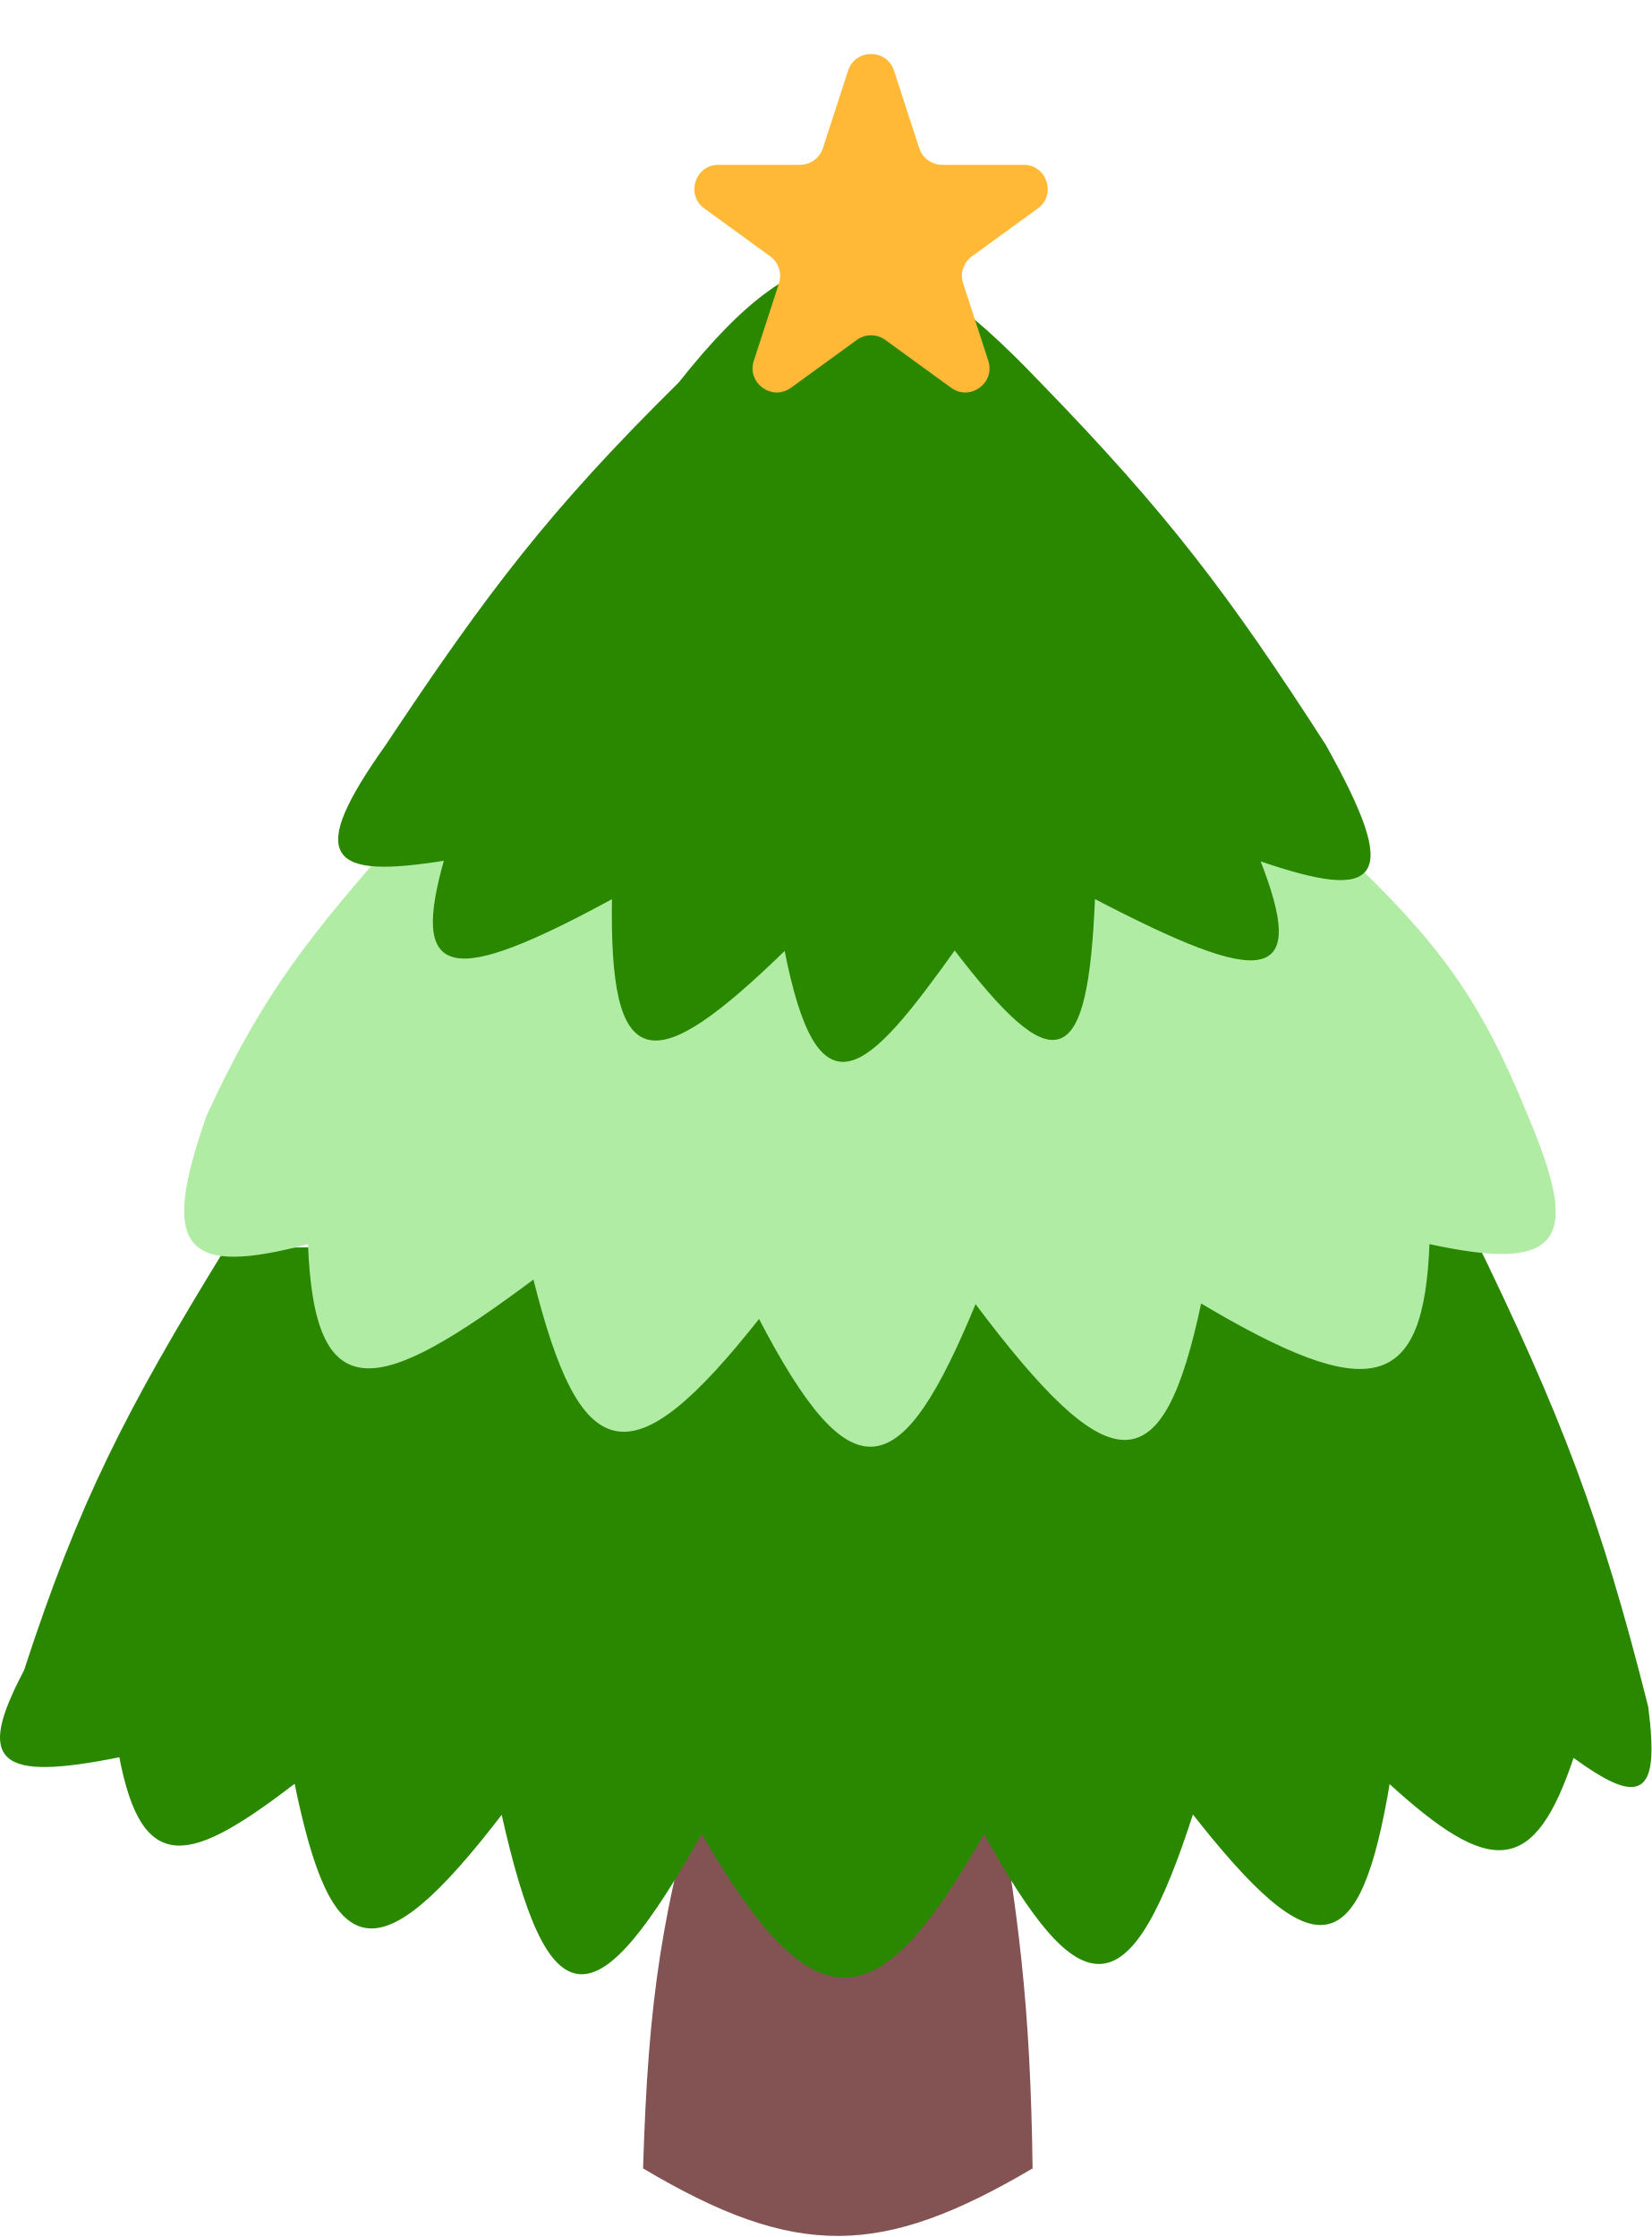
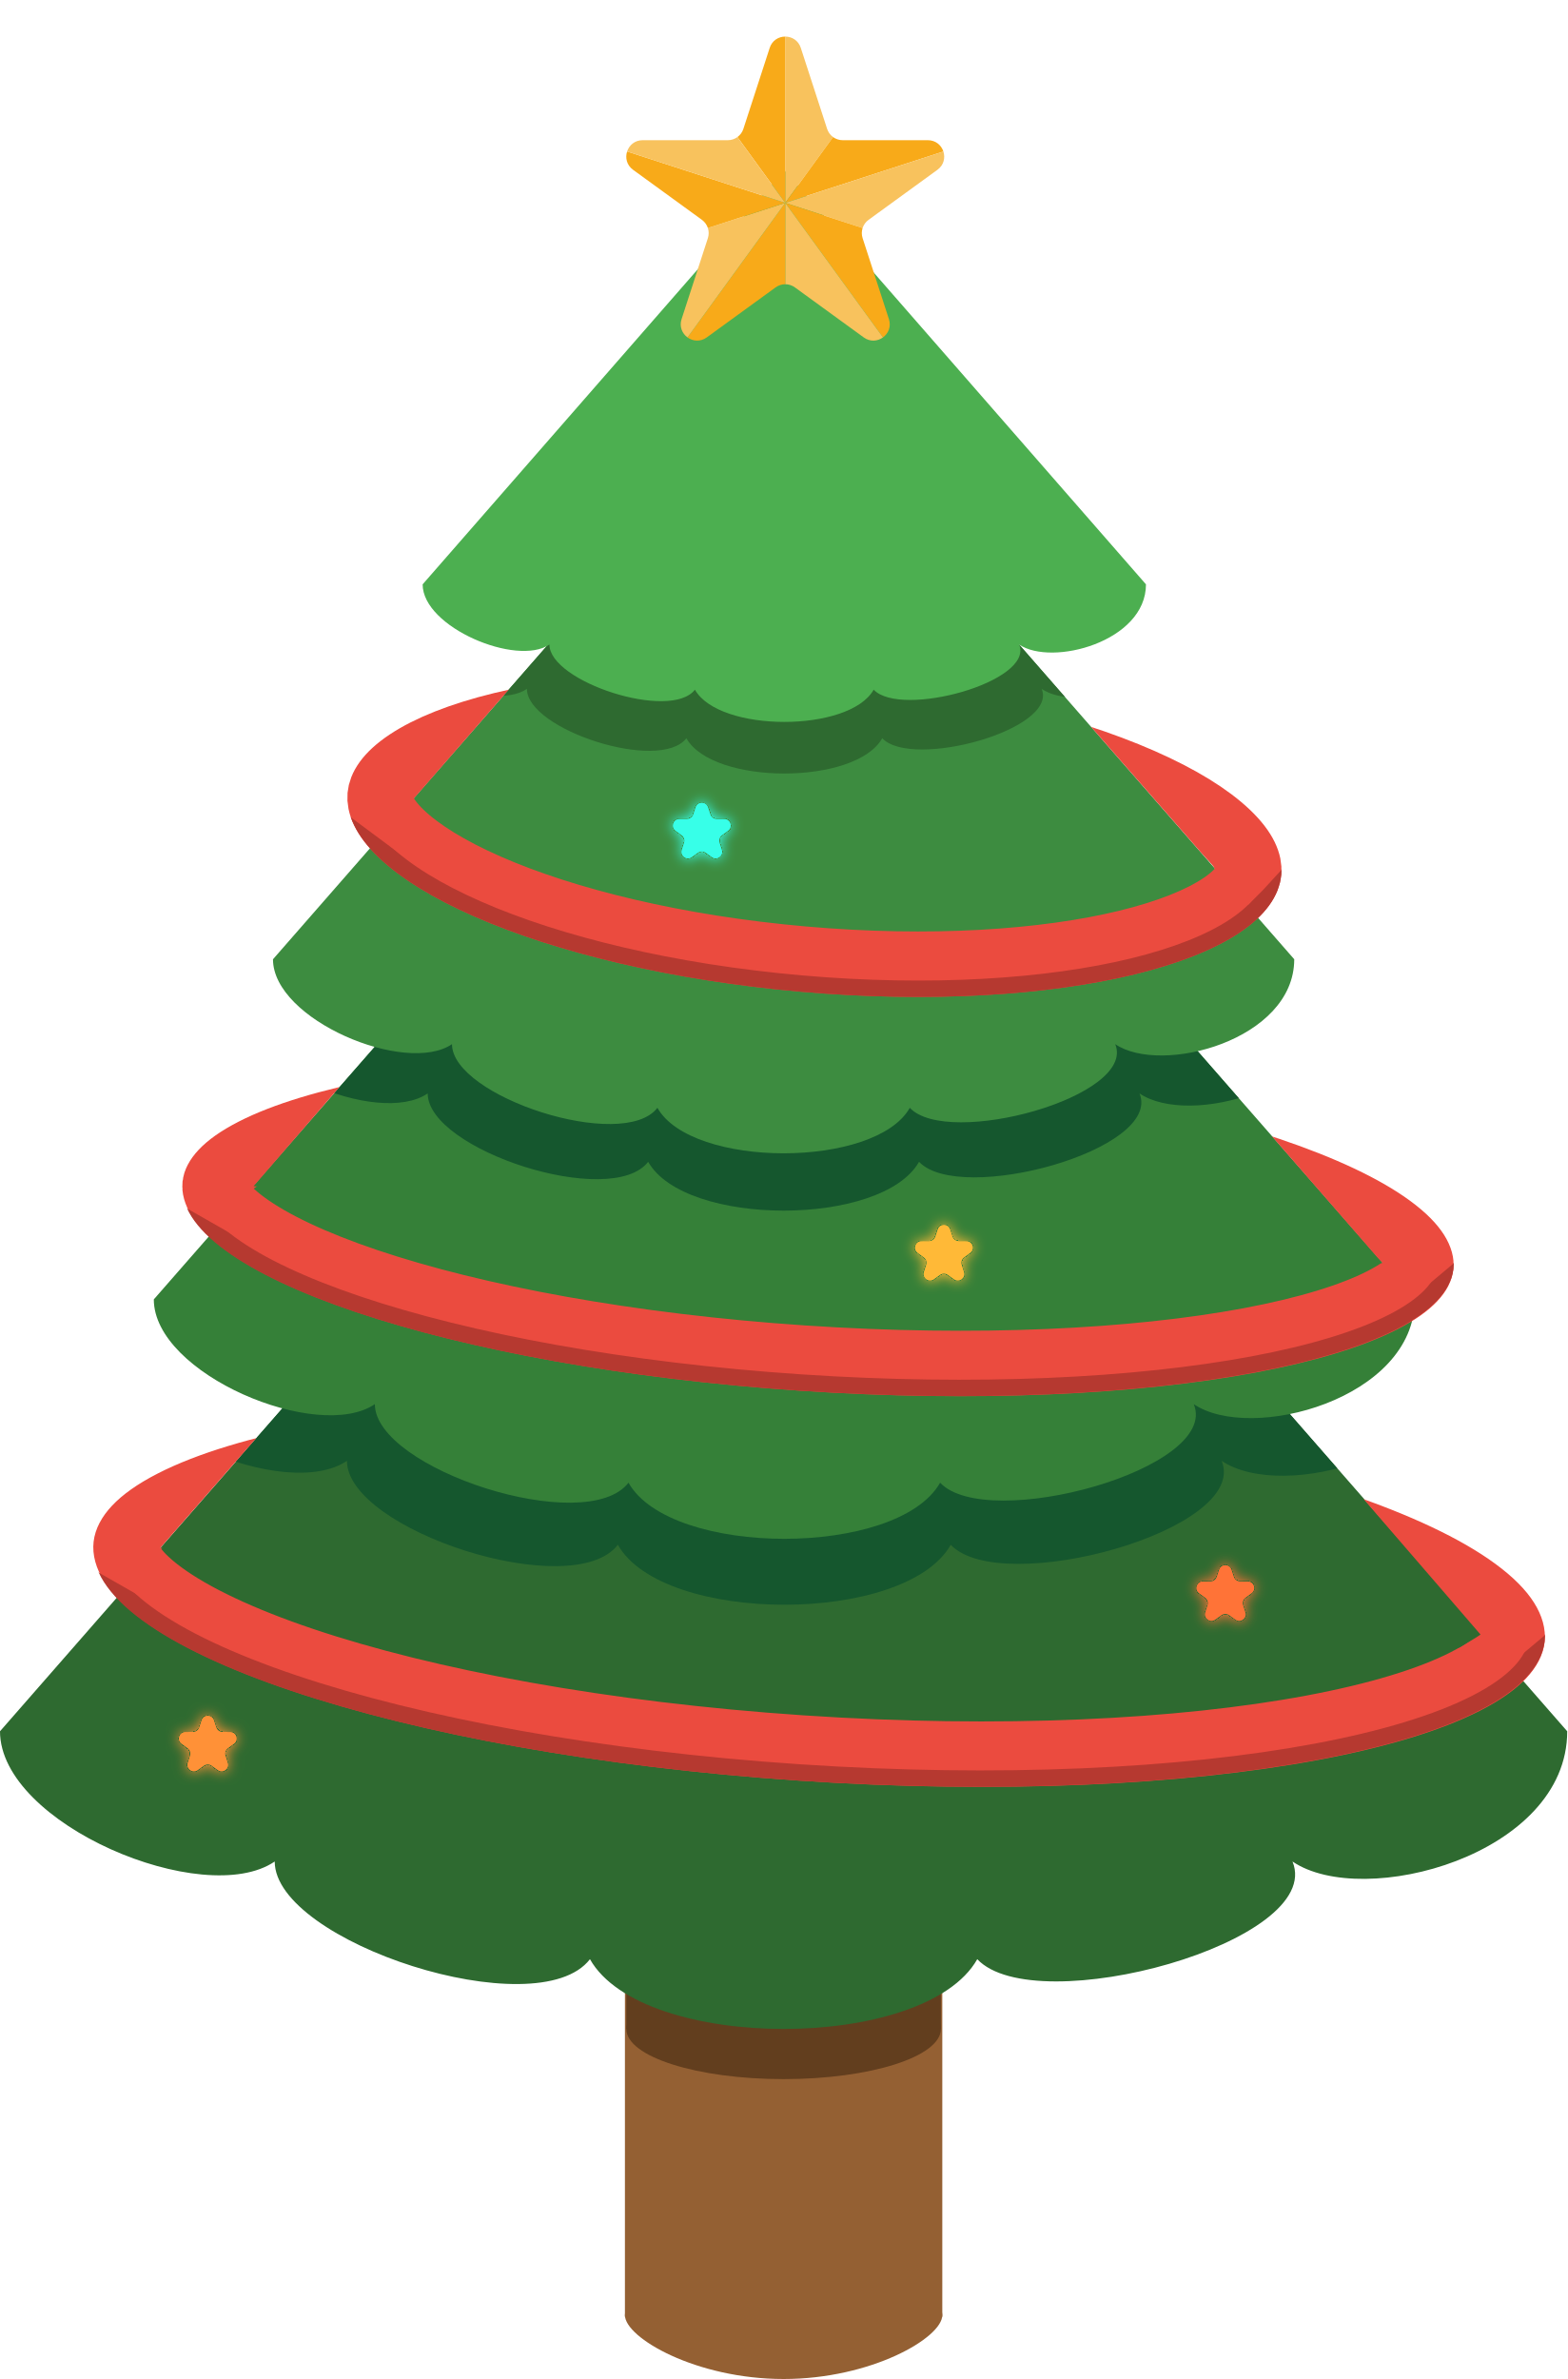
- <svg xmlns="http://www.w3.org/2000/svg" width="547" height="741" viewBox="0 0 547 741" fill="none">
-   <path d="M235 581C219.656 632.181 215.206 662.267 213.5 718C263.969 747.953 291.998 747.097 341.5 718C340.754 664.441 337.099 634.453 327.5 581H235Z" fill="#835353" stroke="#835353" />
-   <path d="M74.919 414C42.133 467.395 26.549 497.776 8.419 553.5C-7.409 583.527 -0.789 589.712 39.919 581.5C47.492 621.421 62.803 616.943 97.919 590C110.069 649.626 124.155 655.291 166.419 600C182.271 671.295 197.256 669.074 232.419 606.5C270.606 672.911 290.968 668.23 325.919 606.5C358.756 665.99 373.91 665.238 394.919 600C436.059 652.598 449.998 649.422 459.919 590C494.016 621.27 507.829 620.948 520.919 581.5C543.791 598.196 549.108 594.551 545.419 565.5C529.812 503.349 516.727 469.14 487.419 409L74.919 414Z" fill="#298800" stroke="#298800" />
-   <path d="M126.981 283H444.981C476.074 312.498 489.903 331.104 505.481 369.5C522.384 409.548 518.796 421.562 472.981 411.5C471.122 460.506 454.379 464.862 397.481 431C384.755 491.309 368.668 491.942 322.981 431C298.005 491.773 282.486 495.645 251.481 436C208.7 490.311 192.7 486.114 176.981 423C124.734 462.096 104.491 466.982 102.481 411.5C61.34 422.418 53.263 413.944 68.981 369.5C85.352 334.195 98.588 315.389 126.981 283Z" fill="#B1ECA5" stroke="#B1ECA5" />
-   <path d="M225.19 127.012C268.309 72.515 294.498 74.823 344.19 127.012C386.317 170.387 406.488 197.01 438.69 247.012C463.374 291.24 457.752 298.717 416.69 284.512C432.737 325.309 419.816 327.11 362.19 297.012C359.874 355.009 349.485 357.633 316.19 314.012C286.594 355.416 271.378 371.247 260.19 314.012C215.807 357.259 202.209 356.053 203.19 297.012C148.122 326.993 136.572 323.65 147.69 284.512C109.419 290.68 101.5 284.577 128.19 247.012C161.938 196.228 182.415 169.232 225.19 127.012Z" fill="#298800" stroke="#298800" />
-   <path d="M280.891 23.416C283.286 16.046 293.713 16.046 296.108 23.416L304.44 49.06C305.511 52.356 308.583 54.588 312.048 54.588L339.012 54.588C346.761 54.588 349.983 64.505 343.714 69.06L321.9 84.908C319.096 86.945 317.923 90.556 318.994 93.853L327.326 119.496C329.721 126.866 321.285 132.995 315.015 128.44L293.202 112.592C290.398 110.555 286.601 110.555 283.797 112.592L261.984 128.44C255.714 132.995 247.278 126.866 249.673 119.496L258.005 93.853C259.076 90.556 257.903 86.945 255.099 84.908L233.285 69.06C227.016 64.505 230.238 54.588 237.988 54.588L264.951 54.588C268.416 54.588 271.488 52.356 272.559 49.06L280.891 23.416Z" fill="#FFB937" />
+ <svg xmlns="http://www.w3.org/2000/svg" width="479" height="727" viewBox="0 0 479 727" fill="none">
+   <rect x="191" y="564" width="97" height="144" fill="#946033" />
+   <rect x="191.431" y="591.562" width="96.139" height="28.467" fill="#623E1E" />
+   <ellipse cx="239.5" cy="620.029" rx="48.069" ry="15.329" fill="#623E1E" />
+   <path d="M0 529.062L239.5 255.212L479 529.062C479 566.965 416.602 583.547 395.037 568.86C405.131 593.497 316.58 617.66 298.687 598.709C282.628 627.136 196.372 627.136 180.313 598.709C164.255 619.555 83.963 593.497 83.963 568.86C62.398 583.547 0 557.489 0 529.062Z" fill="#2E6A30" />
+   <mask id="mask0_124_558" style="mask-type:alpha" maskUnits="userSpaceOnUse" x="0" y="255" width="479" height="366">
+     <path d="M0 529.062L239.5 255.212L479 529.062C479 566.965 416.602 583.547 395.037 568.86C405.131 593.497 316.58 617.66 298.687 598.709C282.628 627.136 196.372 627.136 180.313 598.709C164.255 619.555 83.963 593.497 83.963 568.86C62.398 583.547 0 557.489 0 529.062Z" fill="#2E6A30" />
+   </mask>
+   <g mask="url(#mask0_124_558)">
+     <path d="M33.881 412.204L239.712 176.818L445.542 412.204C445.542 444.783 391.916 459.037 373.383 446.412C382.058 467.589 305.956 488.358 290.578 472.068C276.777 496.503 202.646 496.503 188.846 472.068C175.045 489.987 106.04 467.589 106.04 446.412C87.508 459.037 33.881 436.638 33.881 412.204Z" fill="#15572E" />
+   </g>
+   <path d="M47.011 397.081L239.712 176.818L432.413 397.081C432.413 427.567 382.207 440.905 364.857 429.092C372.978 448.908 301.731 468.343 287.333 453.1C274.413 475.964 205.011 475.964 192.09 453.1C179.17 469.867 114.567 448.908 114.567 429.092C97.216 440.905 47.011 419.946 47.011 397.081Z" fill="#358038" />
+   <mask id="mask1_124_558" style="mask-type:alpha" maskUnits="userSpaceOnUse" x="47" y="176" width="386" height="295">
+     <path d="M47.011 397.081L239.712 176.818L432.413 397.081C432.413 427.567 382.207 440.905 364.857 429.092C372.978 448.908 301.731 468.343 287.333 453.1C274.413 475.964 205.011 475.964 192.09 453.1C179.17 469.867 114.567 448.908 114.567 429.092C97.216 440.905 47.011 419.946 47.011 397.081Z" fill="#358038" />
+   </mask>
+   <g mask="url(#mask1_124_558)">
+     <path d="M71.999 306.29L239.5 114.628L407.002 306.29C407.002 332.818 363.362 344.424 348.28 334.144C355.34 351.387 293.409 368.298 280.894 355.035C269.663 374.93 209.337 374.93 198.106 355.035C186.875 369.625 130.72 351.387 130.72 334.144C115.639 344.424 71.999 326.186 71.999 306.29Z" fill="#15572E" />
+   </g>
+   <path d="M83.433 293.14L239.5 114.628L395.567 293.14C395.567 317.847 354.906 328.657 340.854 319.083C347.431 335.143 289.728 350.894 278.068 338.54C267.604 357.071 211.396 357.071 200.932 338.54C190.467 352.129 138.146 335.143 138.146 319.083C124.094 328.657 83.433 311.67 83.433 293.14Z" fill="#3D8C40" />
+   <mask id="mask2_124_558" style="mask-type:alpha" maskUnits="userSpaceOnUse" x="83" y="114" width="313" height="239">
+     <path d="M83.433 293.14L239.5 114.628L395.567 293.14C395.567 317.847 354.906 328.657 340.854 319.083C347.431 335.143 289.728 350.894 278.068 338.54C267.604 357.071 211.396 357.071 200.932 338.54C190.467 352.129 138.146 335.143 138.146 319.083C124.094 328.657 83.433 311.67 83.433 293.14Z" fill="#3D8C40" />
+   </mask>
+   <g mask="url(#mask2_124_558)">
+     <path d="M118.585 190.404L239.711 52L360.838 190.404C360.838 209.561 329.28 217.942 318.374 210.519C323.479 222.97 278.695 235.182 269.645 225.604C261.523 239.971 217.899 239.971 209.778 225.604C201.656 236.14 161.049 222.97 161.049 210.519C150.143 217.942 118.585 204.772 118.585 190.404Z" fill="#2E6A30" />
+   </g>
+   <path d="M129.173 178.569L239.712 52L350.25 178.569C350.25 196.088 321.451 203.752 311.498 196.964C316.157 208.35 275.287 219.518 267.029 210.759C259.617 223.898 219.806 223.898 212.395 210.759C204.983 220.394 167.925 208.35 167.925 196.964C157.973 203.752 129.173 191.708 129.173 178.569Z" fill="#4CAF50" />
+   <path d="M288 707.5C288 714.404 266.286 727 239.5 727C212.714 727 191 714.404 191 707.5C191 700.596 212.714 695 239.5 695C266.286 695 288 700.596 288 707.5Z" fill="#946033" />
+   <mask id="mask3_124_558" style="mask-type:alpha" maskUnits="userSpaceOnUse" x="106" y="204" width="286" height="101">
+     <path d="M252.271 216.446C290.89 219.825 324.97 228.158 348.787 238.61C360.744 243.858 369.584 249.41 375.139 254.711C380.783 260.097 381.857 264.01 381.65 266.38C381.443 268.75 379.706 272.417 373.212 276.742C366.821 280.997 357.151 284.93 344.464 288.021C319.194 294.179 284.184 296.468 245.566 293.09C206.948 289.711 172.867 281.377 149.05 270.925C137.093 265.677 128.252 260.125 122.697 254.824C117.053 249.438 115.979 245.525 116.186 243.155C116.394 240.785 118.131 237.118 124.624 232.794C131.016 228.538 140.687 224.605 153.373 221.514C178.643 215.356 213.653 213.067 252.271 216.446Z" stroke="#EB4B3F" stroke-width="20" />
+   </mask>
+   <g mask="url(#mask3_124_558)">
+     <path d="M126.5 244L164 201H65V316.5H414.5V209H322L371 265L126.5 244Z" fill="#EB4B3F" />
+   </g>
+   <mask id="mask4_124_558" style="mask-type:alpha" maskUnits="userSpaceOnUse" x="106" y="204" width="286" height="101">
+     <path d="M252.925 208.975C292.132 212.405 327.053 220.883 351.8 231.743C364.186 237.179 373.892 243.154 380.317 249.286C386.765 255.438 389.611 261.441 389.121 267.034C388.632 272.626 384.787 278.044 377.369 282.984C369.977 287.907 359.381 292.106 346.239 295.308C319.981 301.706 284.119 303.991 244.912 300.561C205.705 297.131 170.784 288.653 146.036 277.793C133.65 272.357 123.945 266.382 117.52 260.25C111.072 254.097 108.226 248.094 108.715 242.501C109.204 236.909 113.05 231.491 120.468 226.552C127.86 221.629 138.456 217.43 151.597 214.228C177.855 207.83 213.718 205.544 252.925 208.975Z" stroke="#EB4B3F" stroke-width="5" />
+   </mask>
+   <g mask="url(#mask4_124_558)">
+     <path d="M126.5 244L123 261.5L103.5 247L65 201V316.5H414.5V209L391.5 266L386 272L381.5 276.5L371 265L126.5 244Z" fill="#B63930" />
+   </g>
+   <mask id="mask5_124_558" style="mask-type:alpha" maskUnits="userSpaceOnUse" x="55" y="322" width="390" height="105">
+     <path d="M254.618 333.981C307.663 337.543 354.702 346.34 387.808 357.493C404.433 363.093 416.997 369.108 425.021 374.986C433.561 381.242 434.442 385.384 434.272 386.875C434.102 388.366 432.297 392.329 422.472 397.351C413.24 402.07 399.506 406.319 381.867 409.618C346.741 416.188 298.427 418.581 245.382 415.019C192.338 411.457 145.299 402.66 112.193 391.507C95.568 385.907 83.003 379.892 74.979 374.014C66.439 367.759 65.558 363.616 65.728 362.125C65.898 360.634 67.703 356.671 77.528 351.649C86.76 346.93 100.494 342.681 118.134 339.382C153.26 332.812 201.574 330.419 254.618 333.981Z" stroke="#EB4B3F" stroke-width="20" />
+   </mask>
+   <g mask="url(#mask5_124_558)">
+     <path d="M77.5 362.5L113 321.5L-0.368 318.315V439.008H475.407V326.675L372 328L422.5 386L77.5 362.5Z" fill="#EB4B3F" />
+   </g>
+   <mask id="mask6_124_558" style="mask-type:alpha" maskUnits="userSpaceOnUse" x="55" y="322" width="390" height="105">
+     <path d="M255.468 326.529C308.959 330.122 356.658 339.003 390.518 350.409C407.466 356.119 420.811 362.415 429.673 368.907C438.664 375.493 442.393 381.78 441.755 387.378C441.117 392.975 436.022 398.67 425.678 403.958C415.482 409.169 400.916 413.592 382.933 416.955C347.007 423.675 298.024 426.063 244.533 422.471C191.041 418.878 143.342 409.997 109.482 398.591C92.534 392.881 79.189 386.585 70.327 380.093C61.336 373.507 57.607 367.22 58.245 361.622C58.883 356.025 63.978 350.33 74.322 345.042C84.518 339.831 99.084 335.408 117.066 332.045C152.993 325.325 201.976 322.937 255.468 326.529Z" stroke="#EB4B3F" stroke-width="5" />
+   </mask>
+   <g mask="url(#mask6_124_558)">
+     <path d="M83.352 363.248L78.587 381.535L52.042 366.383L-0.368 318.315V439.008H475.407V326.674L444.097 386.237L436.61 392.507L430.484 397.209L416.19 385.192L83.352 363.248Z" fill="#B63930" />
+   </g>
+   <mask id="mask7_124_558" style="mask-type:alpha" maskUnits="userSpaceOnUse" x="28" y="426" width="445" height="121">
+     <path d="M255.779 438.83C316.426 442.903 370.257 452.963 408.197 465.744C427.24 472.159 441.733 479.079 451.053 485.906C460.888 493.11 462.432 498.246 462.149 500.724C461.867 503.202 459.185 508.054 447.869 513.838C437.146 519.319 421.308 524.203 401.104 527.983C360.848 535.512 305.56 538.243 244.913 534.17C184.266 530.097 130.435 520.038 92.494 507.257C73.452 500.842 58.959 493.921 49.639 487.094C39.804 479.889 38.26 474.754 38.543 472.276C38.825 469.797 41.507 464.946 52.823 459.162C63.546 453.68 79.384 448.797 99.588 445.018C139.844 437.489 195.132 434.757 255.779 438.83Z" stroke="#EB4B3F" stroke-width="20" />
+   </mask>
+   <g mask="url(#mask7_124_558)">
+     <path d="M49 473L84 433L-35.507 422.352V560.151H507.701V431.896L402 441L452.5 499.5L451 500.5L446 503.5L49 473Z" fill="#EB4B3F" />
+   </g>
+   <mask id="mask8_124_558" style="mask-type:alpha" maskUnits="userSpaceOnUse" x="28" y="426" width="445" height="121">
+     <path d="M256.627 431.378C317.721 435.481 372.211 445.624 410.906 458.66C430.271 465.183 445.543 472.387 455.701 479.828C465.988 487.363 470.381 494.642 469.63 501.227C468.88 507.812 462.907 514.395 451.072 520.445C439.385 526.419 422.716 531.476 402.169 535.32C361.113 542.999 305.156 545.725 244.063 541.622C182.969 537.519 128.479 527.376 89.784 514.34C70.419 507.817 55.147 500.614 44.989 493.173C34.702 485.638 30.309 478.358 31.06 471.773C31.81 465.188 37.783 458.606 49.618 452.556C61.305 446.582 77.975 441.524 98.522 437.68C139.577 430.001 195.534 427.275 256.627 431.378Z" stroke="#EB4B3F" stroke-width="5" />
+   </mask>
+   <g mask="url(#mask8_124_558)">
+     <path d="M60.078 473.654L54.639 494.532L24.331 477.233L-35.507 422.352V560.151H507.698V431.896L471.95 499.901L463.402 507.06L456.408 512.428L440.088 498.708L60.078 473.654Z" fill="#B63930" />
+   </g>
+   <mask id="mask9_124_558" style="mask-type:alpha" maskUnits="userSpaceOnUse" x="191" y="11" width="98" height="94">
+     <path d="M235.245 14.635C236.741 10.029 243.259 10.029 244.755 14.635L252.797 39.386C253.467 41.446 255.386 42.841 257.553 42.841H283.577C288.421 42.841 290.435 49.039 286.516 51.886L265.462 67.183C263.709 68.456 262.976 70.713 263.645 72.773L271.687 97.524C273.184 102.13 267.912 105.961 263.993 103.114L242.939 87.817C241.186 86.544 238.814 86.544 237.061 87.817L216.007 103.114C212.088 105.961 206.816 102.13 208.313 97.524L216.355 72.773C217.024 70.713 216.291 68.456 214.538 67.183L193.484 51.886C189.565 49.039 191.579 42.841 196.423 42.841H222.447C224.614 42.841 226.533 41.446 227.203 39.386L235.245 14.635Z" fill="#D9D9D9" />
+   </mask>
+   <g mask="url(#mask9_124_558)">
+     <path d="M240 0C253.093 1.56134e-07 265.85 4.145 276.443 11.841L240 62V0Z" fill="#F8C25D" />
+   </g>
+   <mask id="mask10_124_558" style="mask-type:alpha" maskUnits="userSpaceOnUse" x="191" y="11" width="98" height="94">
+     <path d="M235.245 14.635C236.741 10.029 243.259 10.029 244.755 14.635L252.797 39.386C253.467 41.446 255.386 42.841 257.553 42.841H283.577C288.421 42.841 290.435 49.039 286.516 51.886L265.462 67.183C263.709 68.456 262.976 70.713 263.645 72.773L271.687 97.524C273.184 102.13 267.912 105.961 263.993 103.114L242.939 87.817C241.186 86.544 238.814 86.544 237.061 87.817L216.007 103.114C212.088 105.961 206.816 102.13 208.313 97.524L216.355 72.773C217.024 70.713 216.291 68.456 214.538 67.183L193.484 51.886C189.565 49.039 191.579 42.841 196.423 42.841H222.447C224.614 42.841 226.533 41.446 227.203 39.386L235.245 14.635Z" fill="#D9D9D9" />
+   </mask>
+   <g mask="url(#mask10_124_558)">
+     <path d="M276.443 11.841C287.035 19.537 294.92 30.389 298.966 42.841L240 62L276.443 11.841Z" fill="#F8AA19" />
+   </g>
+   <mask id="mask11_124_558" style="mask-type:alpha" maskUnits="userSpaceOnUse" x="191" y="11" width="98" height="94">
+     <path d="M235.245 14.635C236.741 10.029 243.259 10.029 244.755 14.635L252.797 39.386C253.467 41.446 255.386 42.841 257.553 42.841H283.577C288.421 42.841 290.435 49.039 286.516 51.886L265.462 67.183C263.709 68.456 262.976 70.713 263.645 72.773L271.687 97.524C273.184 102.13 267.912 105.961 263.993 103.114L242.939 87.817C241.186 86.544 238.814 86.544 237.061 87.817L216.007 103.114C212.088 105.961 206.816 102.13 208.313 97.524L216.355 72.773C217.024 70.713 216.291 68.456 214.538 67.183L193.484 51.886C189.565 49.039 191.579 42.841 196.423 42.841H222.447C224.614 42.841 226.533 41.446 227.203 39.386L235.245 14.635Z" fill="#D9D9D9" />
+   </mask>
+   <g mask="url(#mask11_124_558)">
+     <path d="M298.966 42.841C303.011 55.293 303.011 68.707 298.965 81.159L240 62L298.966 42.841Z" fill="#F8C25D" />
+   </g>
+   <mask id="mask12_124_558" style="mask-type:alpha" maskUnits="userSpaceOnUse" x="191" y="11" width="98" height="94">
+     <path d="M235.245 14.635C236.741 10.029 243.259 10.029 244.755 14.635L252.797 39.386C253.467 41.446 255.386 42.841 257.553 42.841H283.577C288.421 42.841 290.435 49.039 286.516 51.886L265.462 67.183C263.709 68.456 262.976 70.713 263.645 72.773L271.687 97.524C273.184 102.13 267.912 105.961 263.993 103.114L242.939 87.817C241.186 86.544 238.814 86.544 237.061 87.817L216.007 103.114C212.088 105.961 206.816 102.13 208.313 97.524L216.355 72.773C217.024 70.713 216.291 68.456 214.538 67.183L193.484 51.886C189.565 49.039 191.579 42.841 196.423 42.841H222.447C224.614 42.841 226.533 41.446 227.203 39.386L235.245 14.635Z" fill="#D9D9D9" />
+   </mask>
+   <g mask="url(#mask12_124_558)">
+     <path d="M298.966 81.159C294.92 93.611 287.035 104.463 276.443 112.159L240 62L298.966 81.159Z" fill="#F8AA19" />
+   </g>
+   <mask id="mask13_124_558" style="mask-type:alpha" maskUnits="userSpaceOnUse" x="191" y="11" width="98" height="94">
+     <path d="M235.245 14.635C236.741 10.029 243.259 10.029 244.755 14.635L252.797 39.386C253.467 41.446 255.386 42.841 257.553 42.841H283.577C288.421 42.841 290.435 49.039 286.516 51.886L265.462 67.183C263.709 68.456 262.976 70.713 263.645 72.773L271.687 97.524C273.184 102.13 267.912 105.961 263.993 103.114L242.939 87.817C241.186 86.544 238.814 86.544 237.061 87.817L216.007 103.114C212.088 105.961 206.816 102.13 208.313 97.524L216.355 72.773C217.024 70.713 216.291 68.456 214.538 67.183L193.484 51.886C189.565 49.039 191.579 42.841 196.423 42.841H222.447C224.614 42.841 226.533 41.446 227.203 39.386L235.245 14.635Z" fill="#D9D9D9" />
+   </mask>
+   <g mask="url(#mask13_124_558)">
+     <path d="M276.443 112.159C265.85 119.855 253.093 124 240 124L240 62L276.443 112.159Z" fill="#F8C25D" />
+   </g>
+   <mask id="mask14_124_558" style="mask-type:alpha" maskUnits="userSpaceOnUse" x="191" y="11" width="98" height="94">
+     <path d="M235.245 14.635C236.741 10.029 243.259 10.029 244.755 14.635L252.797 39.386C253.467 41.446 255.386 42.841 257.553 42.841H283.577C288.421 42.841 290.435 49.039 286.516 51.886L265.462 67.183C263.709 68.456 262.976 70.713 263.645 72.773L271.687 97.524C273.184 102.13 267.912 105.961 263.993 103.114L242.939 87.817C241.186 86.544 238.814 86.544 237.061 87.817L216.007 103.114C212.088 105.961 206.816 102.13 208.313 97.524L216.355 72.773C217.024 70.713 216.291 68.456 214.538 67.183L193.484 51.886C189.565 49.039 191.579 42.841 196.423 42.841H222.447C224.614 42.841 226.533 41.446 227.203 39.386L235.245 14.635Z" fill="#D9D9D9" />
+   </mask>
+   <g mask="url(#mask14_124_558)">
+     <path d="M203.557 11.841C214.15 4.145 226.907 -6.39941e-06 240 0L240 62L203.557 11.841Z" fill="#F8AA19" />
+   </g>
+   <mask id="mask15_124_558" style="mask-type:alpha" maskUnits="userSpaceOnUse" x="191" y="11" width="98" height="94">
+     <path d="M235.245 14.635C236.741 10.029 243.259 10.029 244.755 14.635L252.797 39.386C253.467 41.446 255.386 42.841 257.553 42.841H283.577C288.421 42.841 290.435 49.039 286.516 51.886L265.462 67.183C263.709 68.456 262.976 70.713 263.645 72.773L271.687 97.524C273.184 102.13 267.912 105.961 263.993 103.114L242.939 87.817C241.186 86.544 238.814 86.544 237.061 87.817L216.007 103.114C212.088 105.961 206.816 102.13 208.313 97.524L216.355 72.773C217.024 70.713 216.291 68.456 214.538 67.183L193.484 51.886C189.565 49.039 191.579 42.841 196.423 42.841H222.447C224.614 42.841 226.533 41.446 227.203 39.386L235.245 14.635Z" fill="#D9D9D9" />
+   </mask>
+   <g mask="url(#mask15_124_558)">
+     <path d="M240 124C226.907 124 214.15 119.855 203.557 112.159L240 62L240 124Z" fill="#F8AA19" />
+   </g>
+   <mask id="mask16_124_558" style="mask-type:alpha" maskUnits="userSpaceOnUse" x="191" y="11" width="98" height="94">
+     <path d="M235.245 14.635C236.741 10.029 243.259 10.029 244.755 14.635L252.797 39.386C253.467 41.446 255.386 42.841 257.553 42.841H283.577C288.421 42.841 290.435 49.039 286.516 51.886L265.462 67.183C263.709 68.456 262.976 70.713 263.645 72.773L271.687 97.524C273.184 102.13 267.912 105.961 263.993 103.114L242.939 87.817C241.186 86.544 238.814 86.544 237.061 87.817L216.007 103.114C212.088 105.961 206.816 102.13 208.313 97.524L216.355 72.773C217.024 70.713 216.291 68.456 214.538 67.183L193.484 51.886C189.565 49.039 191.579 42.841 196.423 42.841H222.447C224.614 42.841 226.533 41.446 227.203 39.386L235.245 14.635Z" fill="#D9D9D9" />
+   </mask>
+   <g mask="url(#mask16_124_558)">
+     <path d="M203.557 112.159C192.965 104.463 185.08 93.611 181.034 81.159L240 62L203.557 112.159Z" fill="#F8C25D" />
+   </g>
+   <mask id="mask17_124_558" style="mask-type:alpha" maskUnits="userSpaceOnUse" x="191" y="11" width="98" height="94">
+     <path d="M235.245 14.635C236.741 10.029 243.259 10.029 244.755 14.635L252.797 39.386C253.467 41.446 255.386 42.841 257.553 42.841H283.577C288.421 42.841 290.435 49.039 286.516 51.886L265.462 67.183C263.709 68.456 262.976 70.713 263.645 72.773L271.687 97.524C273.184 102.13 267.912 105.961 263.993 103.114L242.939 87.817C241.186 86.544 238.814 86.544 237.061 87.817L216.007 103.114C212.088 105.961 206.816 102.13 208.313 97.524L216.355 72.773C217.024 70.713 216.291 68.456 214.538 67.183L193.484 51.886C189.565 49.039 191.579 42.841 196.423 42.841H222.447C224.614 42.841 226.533 41.446 227.203 39.386L235.245 14.635Z" fill="#D9D9D9" />
+   </mask>
+   <g mask="url(#mask17_124_558)">
+     <path d="M181.034 81.159C176.988 68.707 176.989 55.293 181.035 42.841L240 62L181.034 81.159Z" fill="#F8AA19" />
+   </g>
+   <mask id="mask18_124_558" style="mask-type:alpha" maskUnits="userSpaceOnUse" x="191" y="11" width="98" height="94">
+     <path d="M235.245 14.635C236.741 10.029 243.259 10.029 244.755 14.635L252.797 39.386C253.467 41.446 255.386 42.841 257.553 42.841H283.577C288.421 42.841 290.435 49.039 286.516 51.886L265.462 67.183C263.709 68.456 262.976 70.713 263.645 72.773L271.687 97.524C273.184 102.13 267.912 105.961 263.993 103.114L242.939 87.817C241.186 86.544 238.814 86.544 237.061 87.817L216.007 103.114C212.088 105.961 206.816 102.13 208.313 97.524L216.355 72.773C217.024 70.713 216.291 68.456 214.538 67.183L193.484 51.886C189.565 49.039 191.579 42.841 196.423 42.841H222.447C224.614 42.841 226.533 41.446 227.203 39.386L235.245 14.635Z" fill="#D9D9D9" />
+   </mask>
+   <g mask="url(#mask18_124_558)">
+     <path d="M181.034 42.841C185.08 30.389 192.965 19.537 203.557 11.841L240 62L181.034 42.841Z" fill="#F8C25D" />
+   </g>
+   <g filter="url(#filter0_d_124_558)">
+     <path d="M61.603 525.663C62.213 523.843 64.787 523.843 65.397 525.663L66.142 527.889C66.413 528.698 67.167 529.246 68.02 529.253L70.368 529.274C72.287 529.292 73.082 531.74 71.54 532.882L69.653 534.279C68.968 534.786 68.679 535.673 68.936 536.487L69.641 538.726C70.218 540.556 68.135 542.069 66.572 540.955L64.661 539.593C63.966 539.097 63.034 539.097 62.339 539.593L60.428 540.955C58.865 542.069 56.782 540.556 57.359 538.726L58.064 536.487C58.321 535.673 58.032 534.786 57.347 534.279L55.46 532.882C53.918 531.74 54.713 529.292 56.632 529.274L58.98 529.253C59.833 529.246 60.587 528.698 60.858 527.889L61.603 525.663Z" fill="#FF9137" />
+   </g>
+   <g filter="url(#filter1_d_124_558)">
+     <path d="M286.604 375.663C287.213 373.843 289.787 373.843 290.396 375.663L291.142 377.889C291.413 378.698 292.167 379.246 293.02 379.253L295.368 379.274C297.287 379.292 298.082 381.74 296.54 382.882L294.653 384.279C293.967 384.786 293.679 385.673 293.936 386.487L294.641 388.726C295.218 390.556 293.135 392.069 291.572 390.955L289.661 389.593C288.966 389.097 288.034 389.097 287.339 389.593L285.428 390.955C283.865 392.069 281.782 390.556 282.359 388.726L283.064 386.487C283.321 385.673 283.033 384.786 282.347 384.279L280.46 382.882C278.918 381.74 279.713 379.292 281.632 379.274L283.98 379.253C284.833 379.246 285.587 378.698 285.858 377.889L286.604 375.663Z" fill="#FFB937" />
+   </g>
+   <g filter="url(#filter2_d_124_558)">
+     <path d="M372.604 479.663C373.213 477.843 375.787 477.843 376.396 479.663L377.142 481.889C377.413 482.698 378.167 483.246 379.02 483.253L381.368 483.274C383.287 483.292 384.082 485.74 382.54 486.882L380.653 488.279C379.967 488.786 379.679 489.673 379.936 490.487L380.641 492.726C381.218 494.556 379.135 496.069 377.572 494.955L375.661 493.593C374.966 493.097 374.034 493.097 373.339 493.593L371.428 494.955C369.865 496.069 367.782 494.556 368.359 492.726L369.064 490.487C369.321 489.673 369.033 488.786 368.347 488.279L366.46 486.882C364.918 485.74 365.713 483.292 367.632 483.274L369.98 483.253C370.833 483.246 371.587 482.698 371.858 481.889L372.604 479.663Z" fill="#FF7337" />
+   </g>
+   <g filter="url(#filter3_d_124_558)">
+     <path d="M212.604 246.663C213.213 244.843 215.787 244.843 216.396 246.663L217.142 248.889C217.413 249.698 218.167 250.246 219.02 250.253L221.368 250.274C223.287 250.292 224.082 252.74 222.54 253.882L220.653 255.279C219.967 255.786 219.679 256.673 219.936 257.487L220.641 259.726C221.218 261.556 219.135 263.069 217.572 261.955L215.661 260.593C214.966 260.097 214.034 260.097 213.339 260.593L211.428 261.955C209.865 263.069 207.782 261.556 208.359 259.726L209.064 257.487C209.321 256.673 209.033 255.786 208.347 255.279L206.46 253.882C204.918 252.74 205.713 250.292 207.632 250.274L209.98 250.253C210.833 250.246 211.587 249.698 211.858 248.889L212.604 246.663Z" fill="#37FFE8" />
+   </g>
+   <defs>
+     <filter id="filter0_d_124_558" x="50.647" y="520.298" width="25.707" height="25.038" filterUnits="userSpaceOnUse" color-interpolation-filters="sRGB">
+       <feFlood flood-opacity="0" result="BackgroundImageFix" />
+       <feColorMatrix in="SourceAlpha" type="matrix" values="0 0 0 0 0 0 0 0 0 0 0 0 0 0 0 0 0 0 127 0" result="hardAlpha" />
+       <feOffset />
+       <feGaussianBlur stdDeviation="2" />
+       <feComposite in2="hardAlpha" operator="out" />
+       <feColorMatrix type="matrix" values="0 0 0 0 1 0 0 0 0 0.569 0 0 0 0 0.216 0 0 0 1 0" />
+       <feBlend mode="normal" in2="BackgroundImageFix" result="effect1_dropShadow_124_558" />
+       <feBlend mode="normal" in="SourceGraphic" in2="effect1_dropShadow_124_558" result="shape" />
+     </filter>
+     <filter id="filter1_d_124_558" x="275.646" y="370.298" width="25.707" height="25.038" filterUnits="userSpaceOnUse" color-interpolation-filters="sRGB">
+       <feFlood flood-opacity="0" result="BackgroundImageFix" />
+       <feColorMatrix in="SourceAlpha" type="matrix" values="0 0 0 0 0 0 0 0 0 0 0 0 0 0 0 0 0 0 127 0" result="hardAlpha" />
+       <feOffset />
+       <feGaussianBlur stdDeviation="2" />
+       <feComposite in2="hardAlpha" operator="out" />
+       <feColorMatrix type="matrix" values="0 0 0 0 1 0 0 0 0 0.725 0 0 0 0 0.216 0 0 0 1 0" />
+       <feBlend mode="normal" in2="BackgroundImageFix" result="effect1_dropShadow_124_558" />
+       <feBlend mode="normal" in="SourceGraphic" in2="effect1_dropShadow_124_558" result="shape" />
+     </filter>
+     <filter id="filter2_d_124_558" x="361.646" y="474.298" width="25.707" height="25.038" filterUnits="userSpaceOnUse" color-interpolation-filters="sRGB">
+       <feFlood flood-opacity="0" result="BackgroundImageFix" />
+       <feColorMatrix in="SourceAlpha" type="matrix" values="0 0 0 0 0 0 0 0 0 0 0 0 0 0 0 0 0 0 127 0" result="hardAlpha" />
+       <feOffset />
+       <feGaussianBlur stdDeviation="2" />
+       <feComposite in2="hardAlpha" operator="out" />
+       <feColorMatrix type="matrix" values="0 0 0 0 1 0 0 0 0 0.451 0 0 0 0 0.216 0 0 0 1 0" />
+       <feBlend mode="normal" in2="BackgroundImageFix" result="effect1_dropShadow_124_558" />
+       <feBlend mode="normal" in="SourceGraphic" in2="effect1_dropShadow_124_558" result="shape" />
+     </filter>
+     <filter id="filter3_d_124_558" x="201.646" y="241.298" width="25.707" height="25.038" filterUnits="userSpaceOnUse" color-interpolation-filters="sRGB">
+       <feFlood flood-opacity="0" result="BackgroundImageFix" />
+       <feColorMatrix in="SourceAlpha" type="matrix" values="0 0 0 0 0 0 0 0 0 0 0 0 0 0 0 0 0 0 127 0" result="hardAlpha" />
+       <feOffset />
+       <feGaussianBlur stdDeviation="2" />
+       <feComposite in2="hardAlpha" operator="out" />
+       <feColorMatrix type="matrix" values="0 0 0 0 0.216 0 0 0 0 1 0 0 0 0 0.91 0 0 0 1 0" />
+       <feBlend mode="normal" in2="BackgroundImageFix" result="effect1_dropShadow_124_558" />
+       <feBlend mode="normal" in="SourceGraphic" in2="effect1_dropShadow_124_558" result="shape" />
+     </filter>
+   </defs>
</svg>
